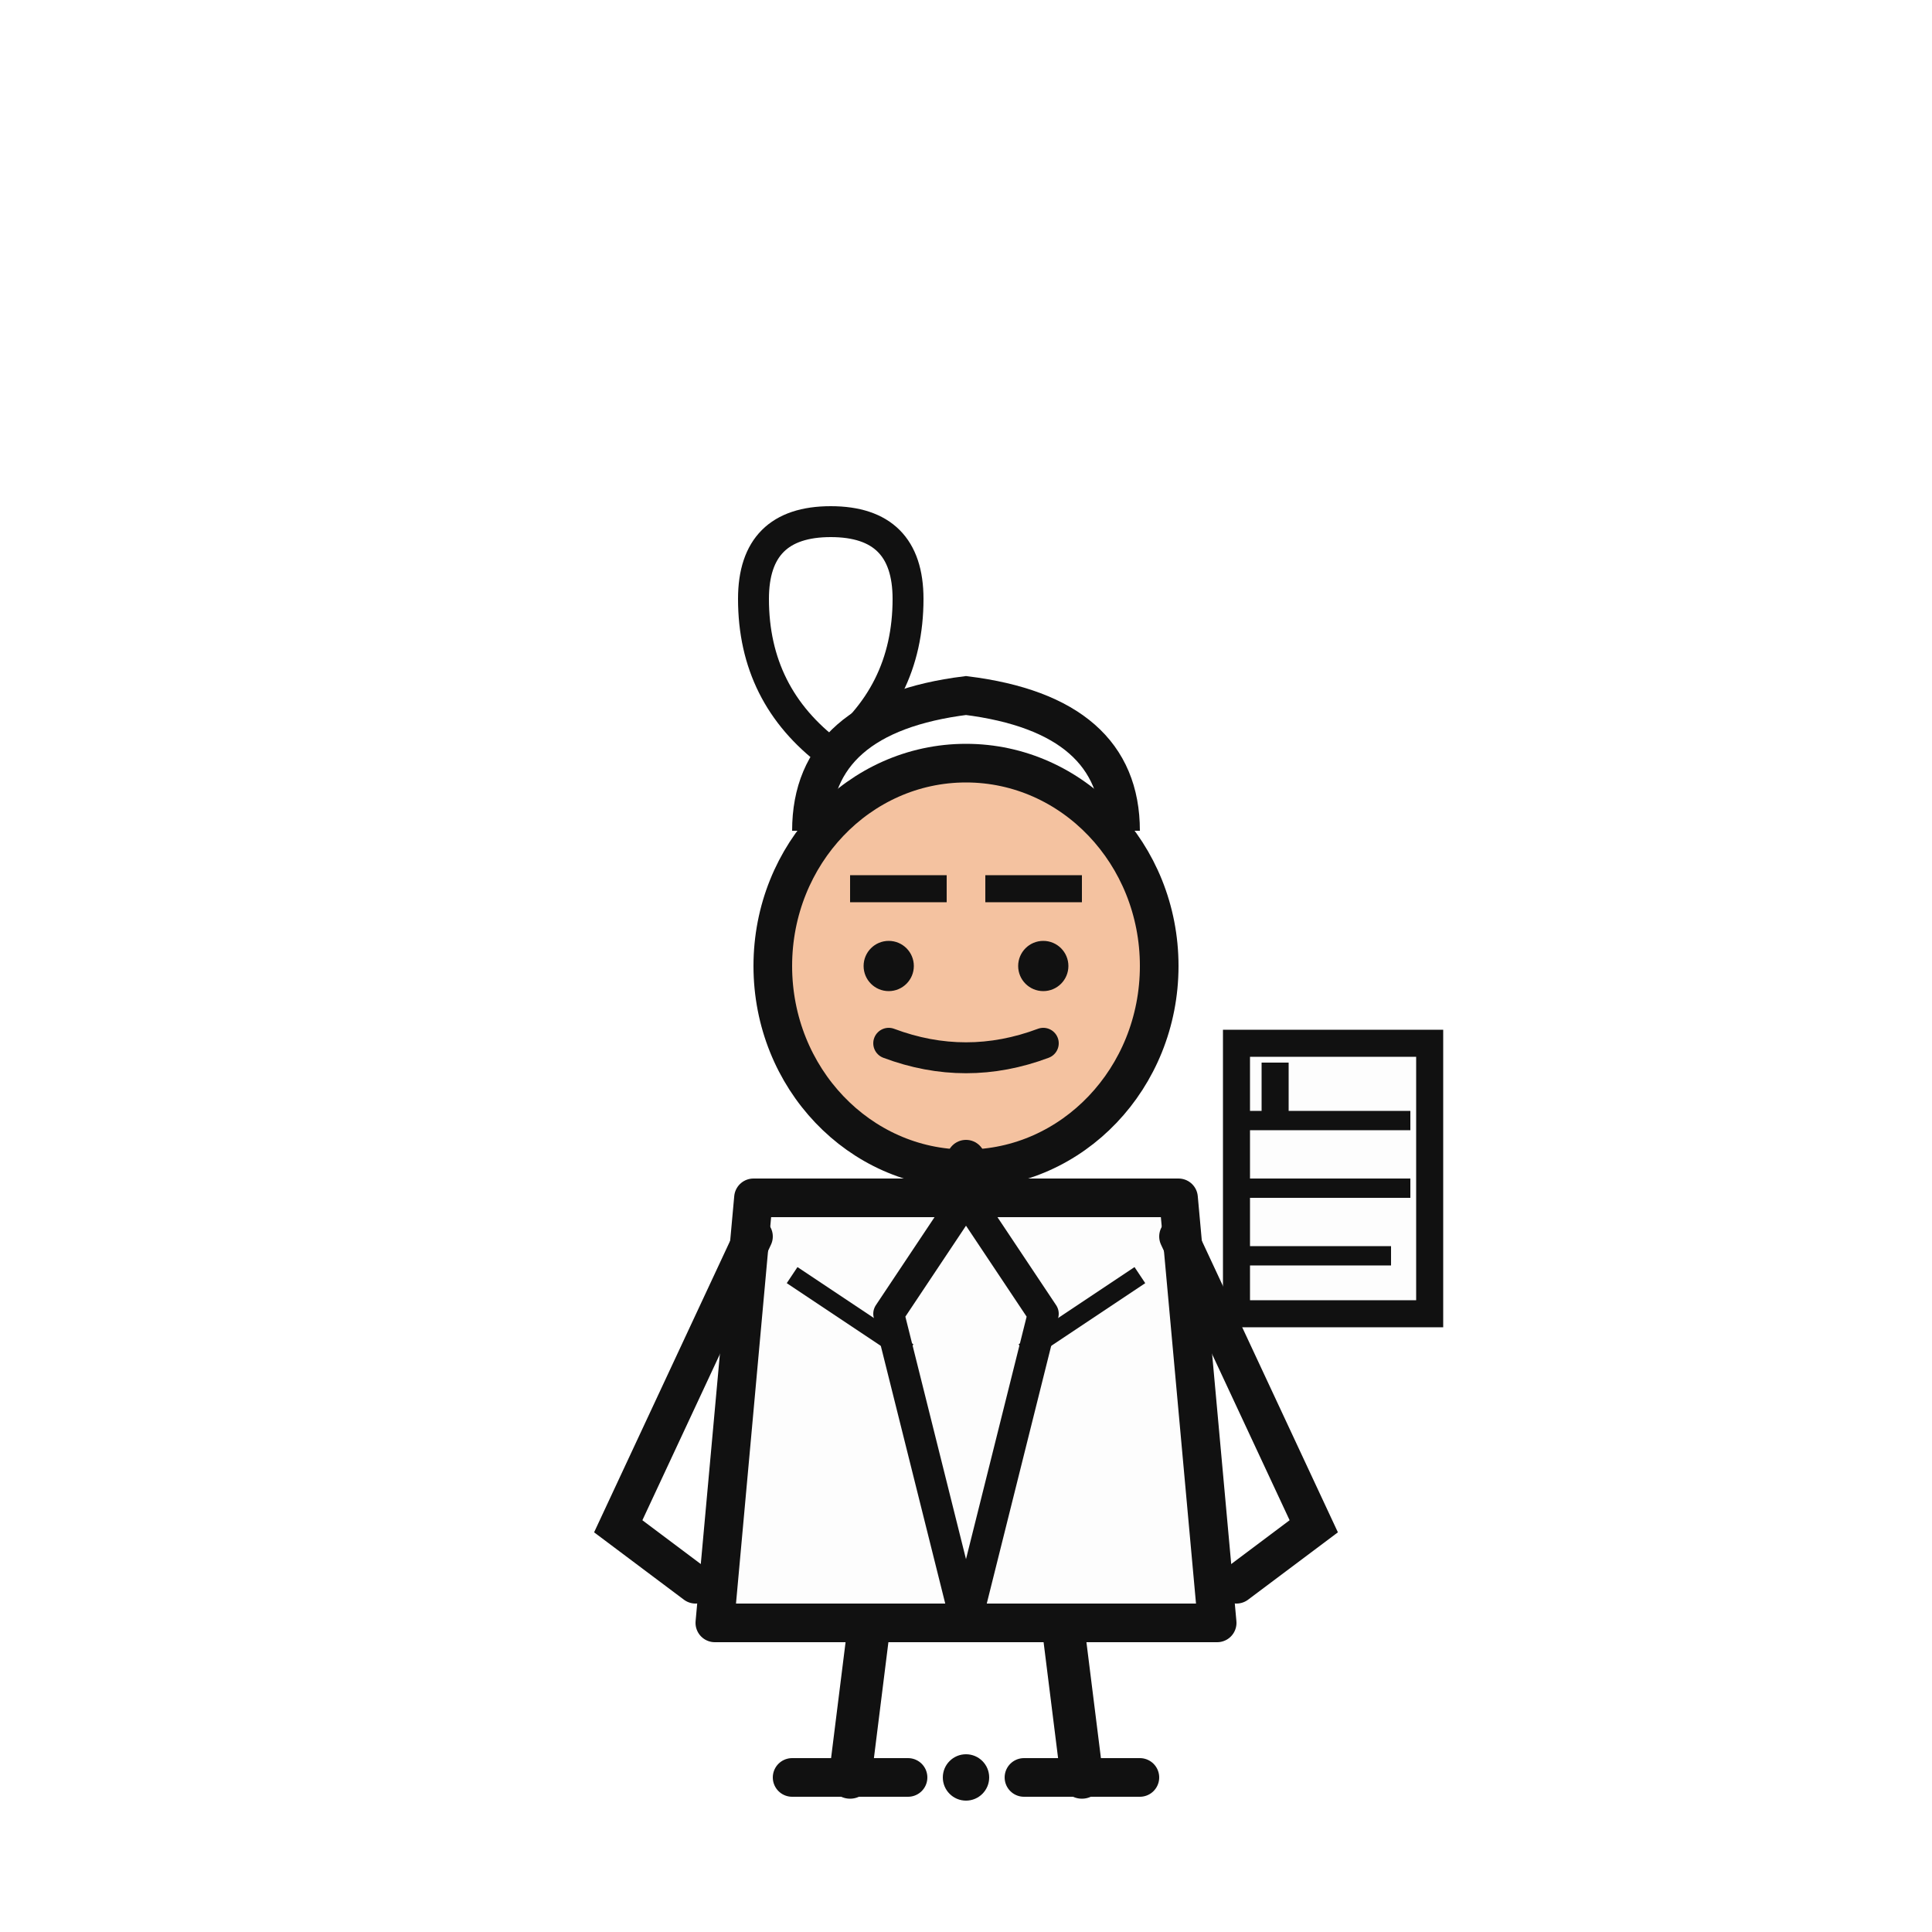
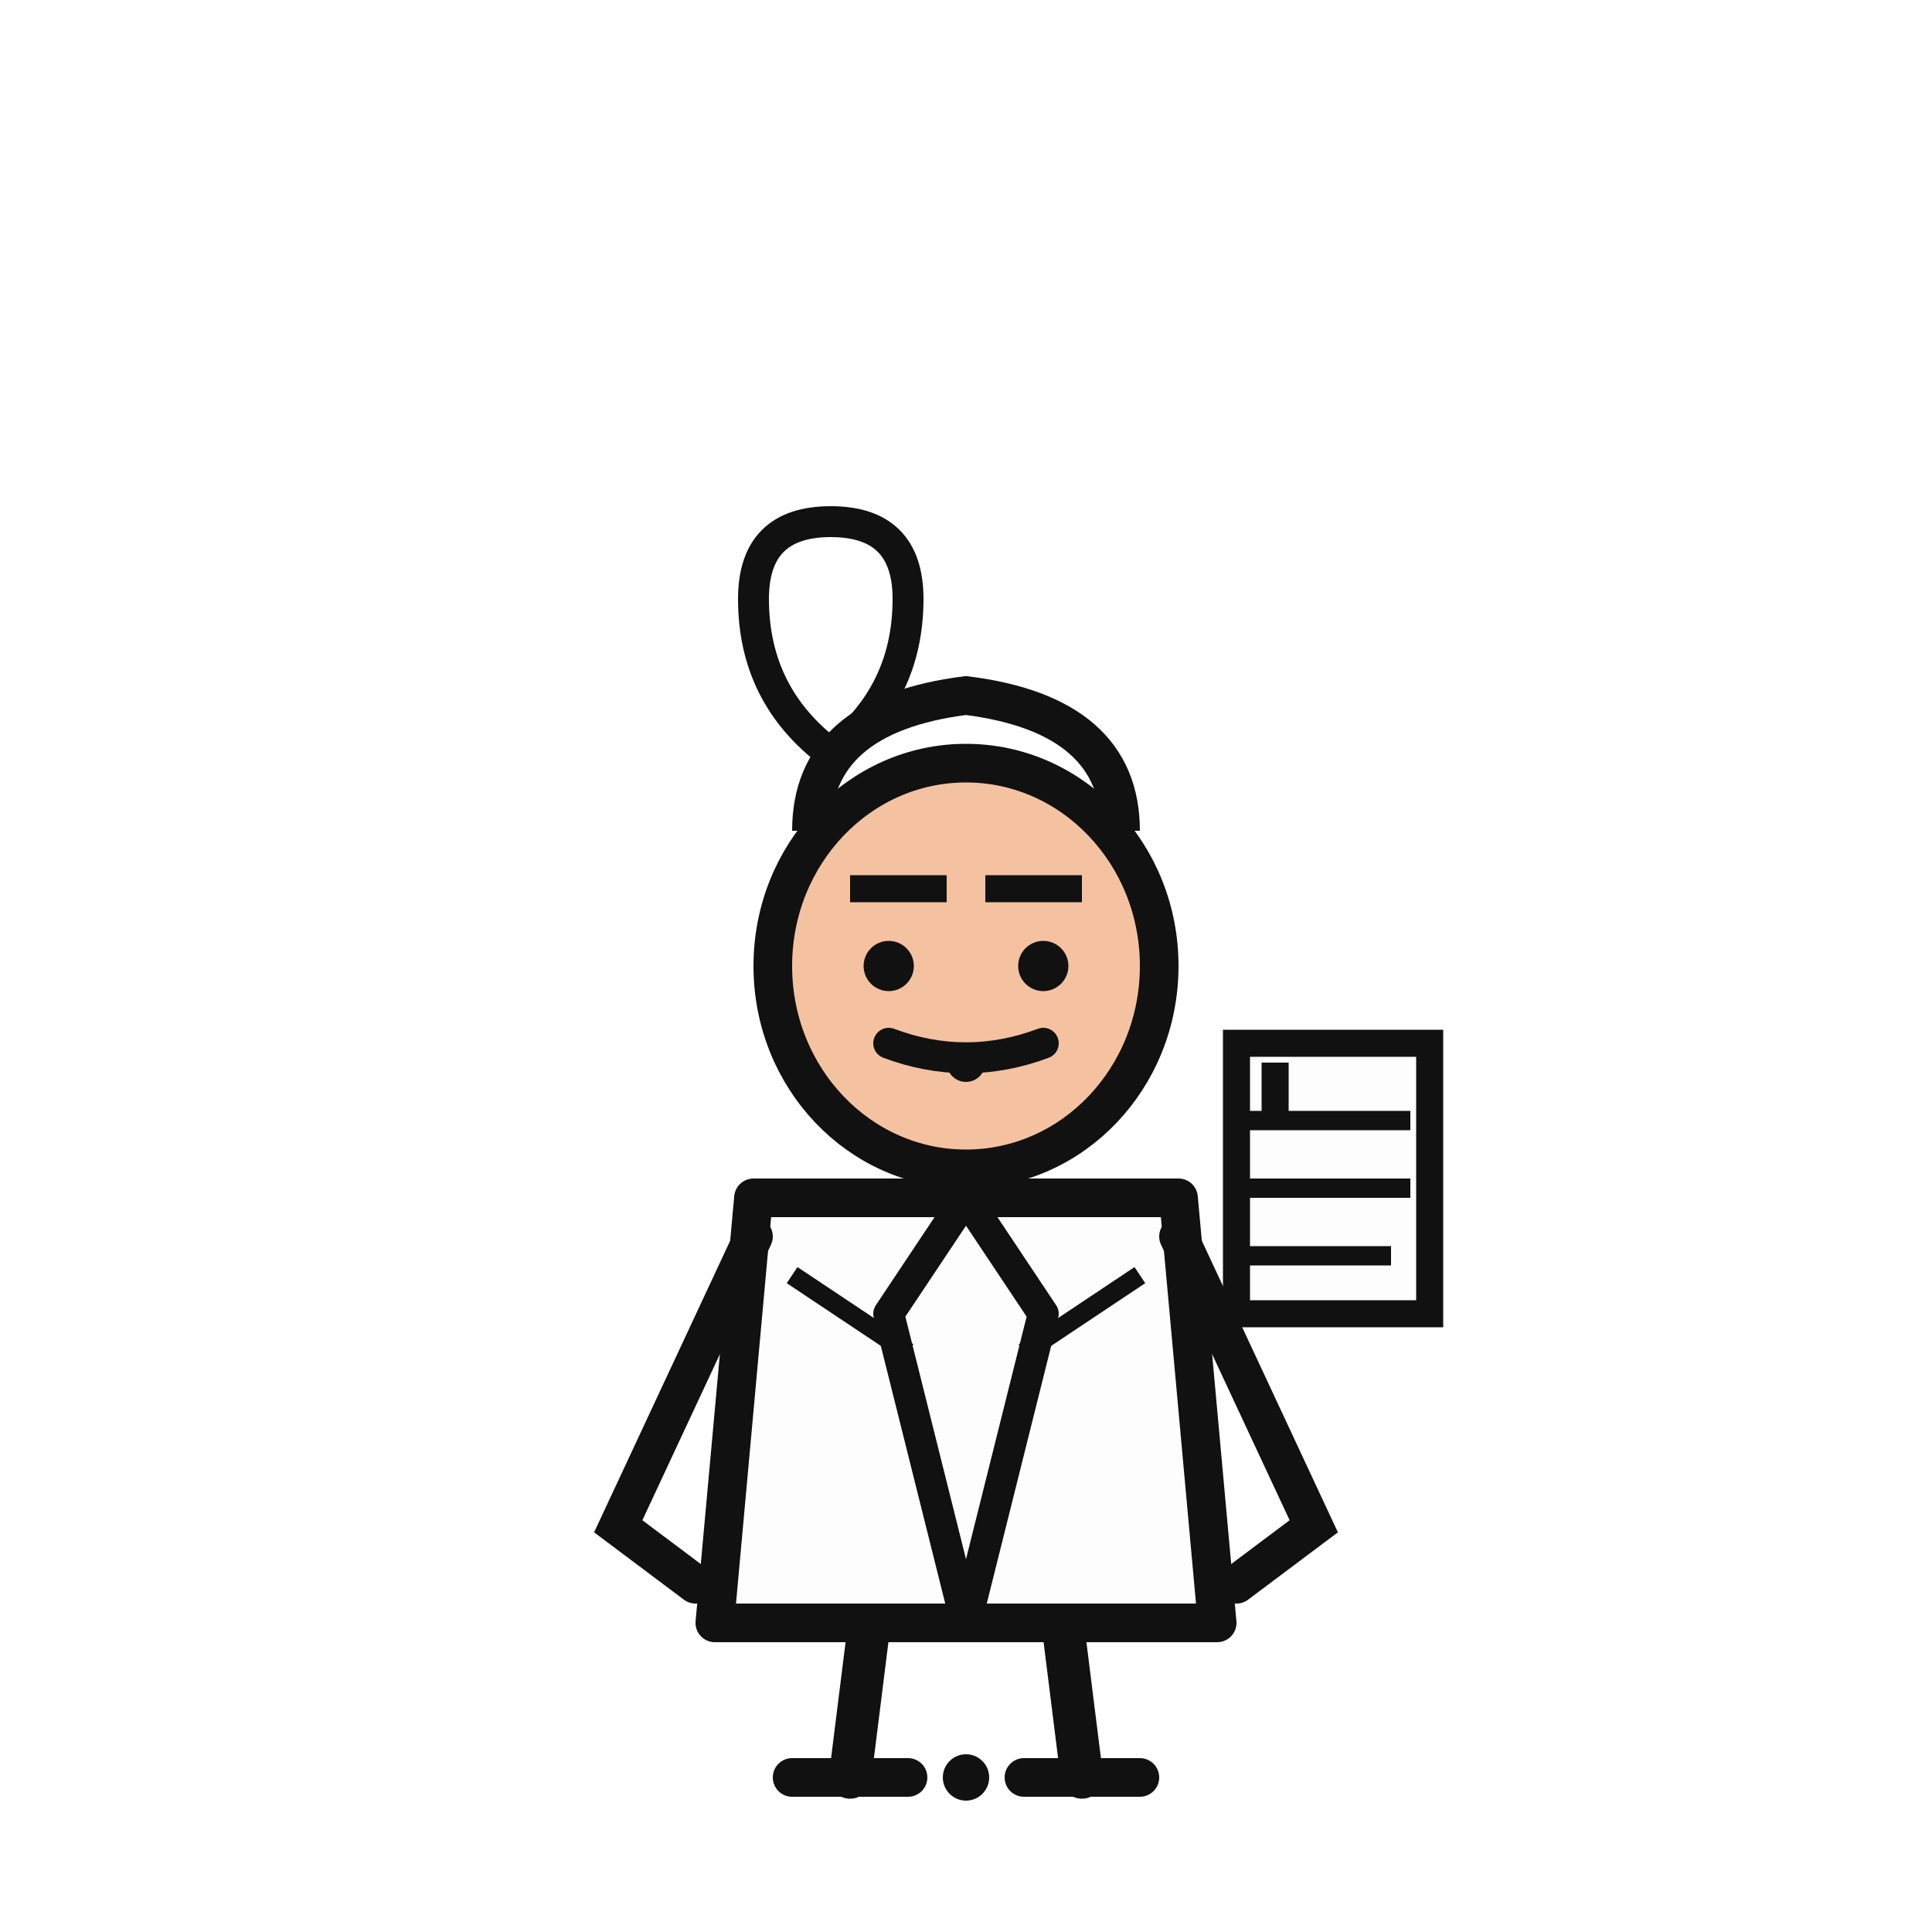
<svg xmlns="http://www.w3.org/2000/svg" viewBox="0 0 100 100" width="100" height="100">
  <path d="M 45 84 L 44 92" fill="none" stroke="#111" stroke-width="2.2" stroke-linecap="round" />
  <path d="M 55 84 L 56 92" fill="none" stroke="#111" stroke-width="2.2" stroke-linecap="round" />
  <path d="M 41 92 L 47 92" fill="none" stroke="#111" stroke-width="2" stroke-linecap="round" />
  <path d="M 53 92 L 59 92" fill="none" stroke="#111" stroke-width="2" stroke-linecap="round" />
  <path d="M 39 62 L 37 84 L 63 84 L 61 62 Z" fill="#fdfdfd" stroke="#111" stroke-width="2" stroke-linejoin="round" />
  <path d="M 50 62 L 46 68 L 50 84 L 54 68 Z" fill="#fdfdfd" stroke="#111" stroke-width="1.6" stroke-linejoin="round" />
  <line x1="41" y1="66" x2="47" y2="70" stroke="#111" stroke-width="1" />
  <line x1="59" y1="66" x2="53" y2="70" stroke="#111" stroke-width="1" />
  <path d="M 39 64 L 32 79 L 36 82" fill="none" stroke="#111" stroke-width="2" stroke-linecap="round" />
  <path d="M 61 64 L 68 79 L 64 82" fill="none" stroke="#111" stroke-width="2" stroke-linecap="round" />
  <line x1="50" y1="62" x2="50" y2="58" stroke="#111" stroke-width="2" />
  <ellipse cx="50" cy="50" rx="10" ry="10.5" fill="#f4c2a0" stroke="#111" stroke-width="2" />
  <path d="M 42 43 Q 42 37 50 36 Q 58 37 58 43" fill="none" stroke="#111" stroke-width="2" />
  <path d="M 43 39 Q 39 36 39 31 Q 39 27 43 27 Q 47 27 47 31 Q 47 36 43 39" fill="none" stroke="#111" stroke-width="1.6" />
  <line x1="44" y1="46" x2="49" y2="46" stroke="#111" stroke-width="1.4" />
  <line x1="51" y1="46" x2="56" y2="46" stroke="#111" stroke-width="1.4" />
  <circle cx="46" cy="50" r="1.3" fill="#111" />
  <circle cx="54" cy="50" r="1.3" fill="#111" />
  <path d="M 46 54 Q 50 55.5 54 54" fill="none" stroke="#111" stroke-width="1.6" stroke-linecap="round" />
  <g transform="translate(66 58)">
    <rect x="-2" y="-4" width="10" height="14" fill="#fdfdfd" stroke="#111" stroke-width="1.4" />
    <line x1="-1.5" y1="0" x2="7" y2="0" stroke="#111" stroke-width="1" />
    <line x1="-1.5" y1="3.5" x2="7" y2="3.5" stroke="#111" stroke-width="1" />
    <line x1="-1.5" y1="7" x2="6" y2="7" stroke="#111" stroke-width="1" />
  </g>
  <line x1="66" y1="55" x2="66" y2="58" stroke="#111" stroke-width="1.4" />
  <g id="anchor-feet" data-x="50" data-y="92" transform="translate(50 92)">
    <circle cx="0" cy="0" r="1.2" fill="#111" />
  </g>
-   <g id="anchor-mouth" data-x="50" data-y="60" transform="translate(50 60)">
+   <g id="anchor-mouth" data-x="50" data-y="55" transform="translate(50 55)">
    <circle cx="0" cy="0" r="1" fill="#111" />
  </g>
</svg>
